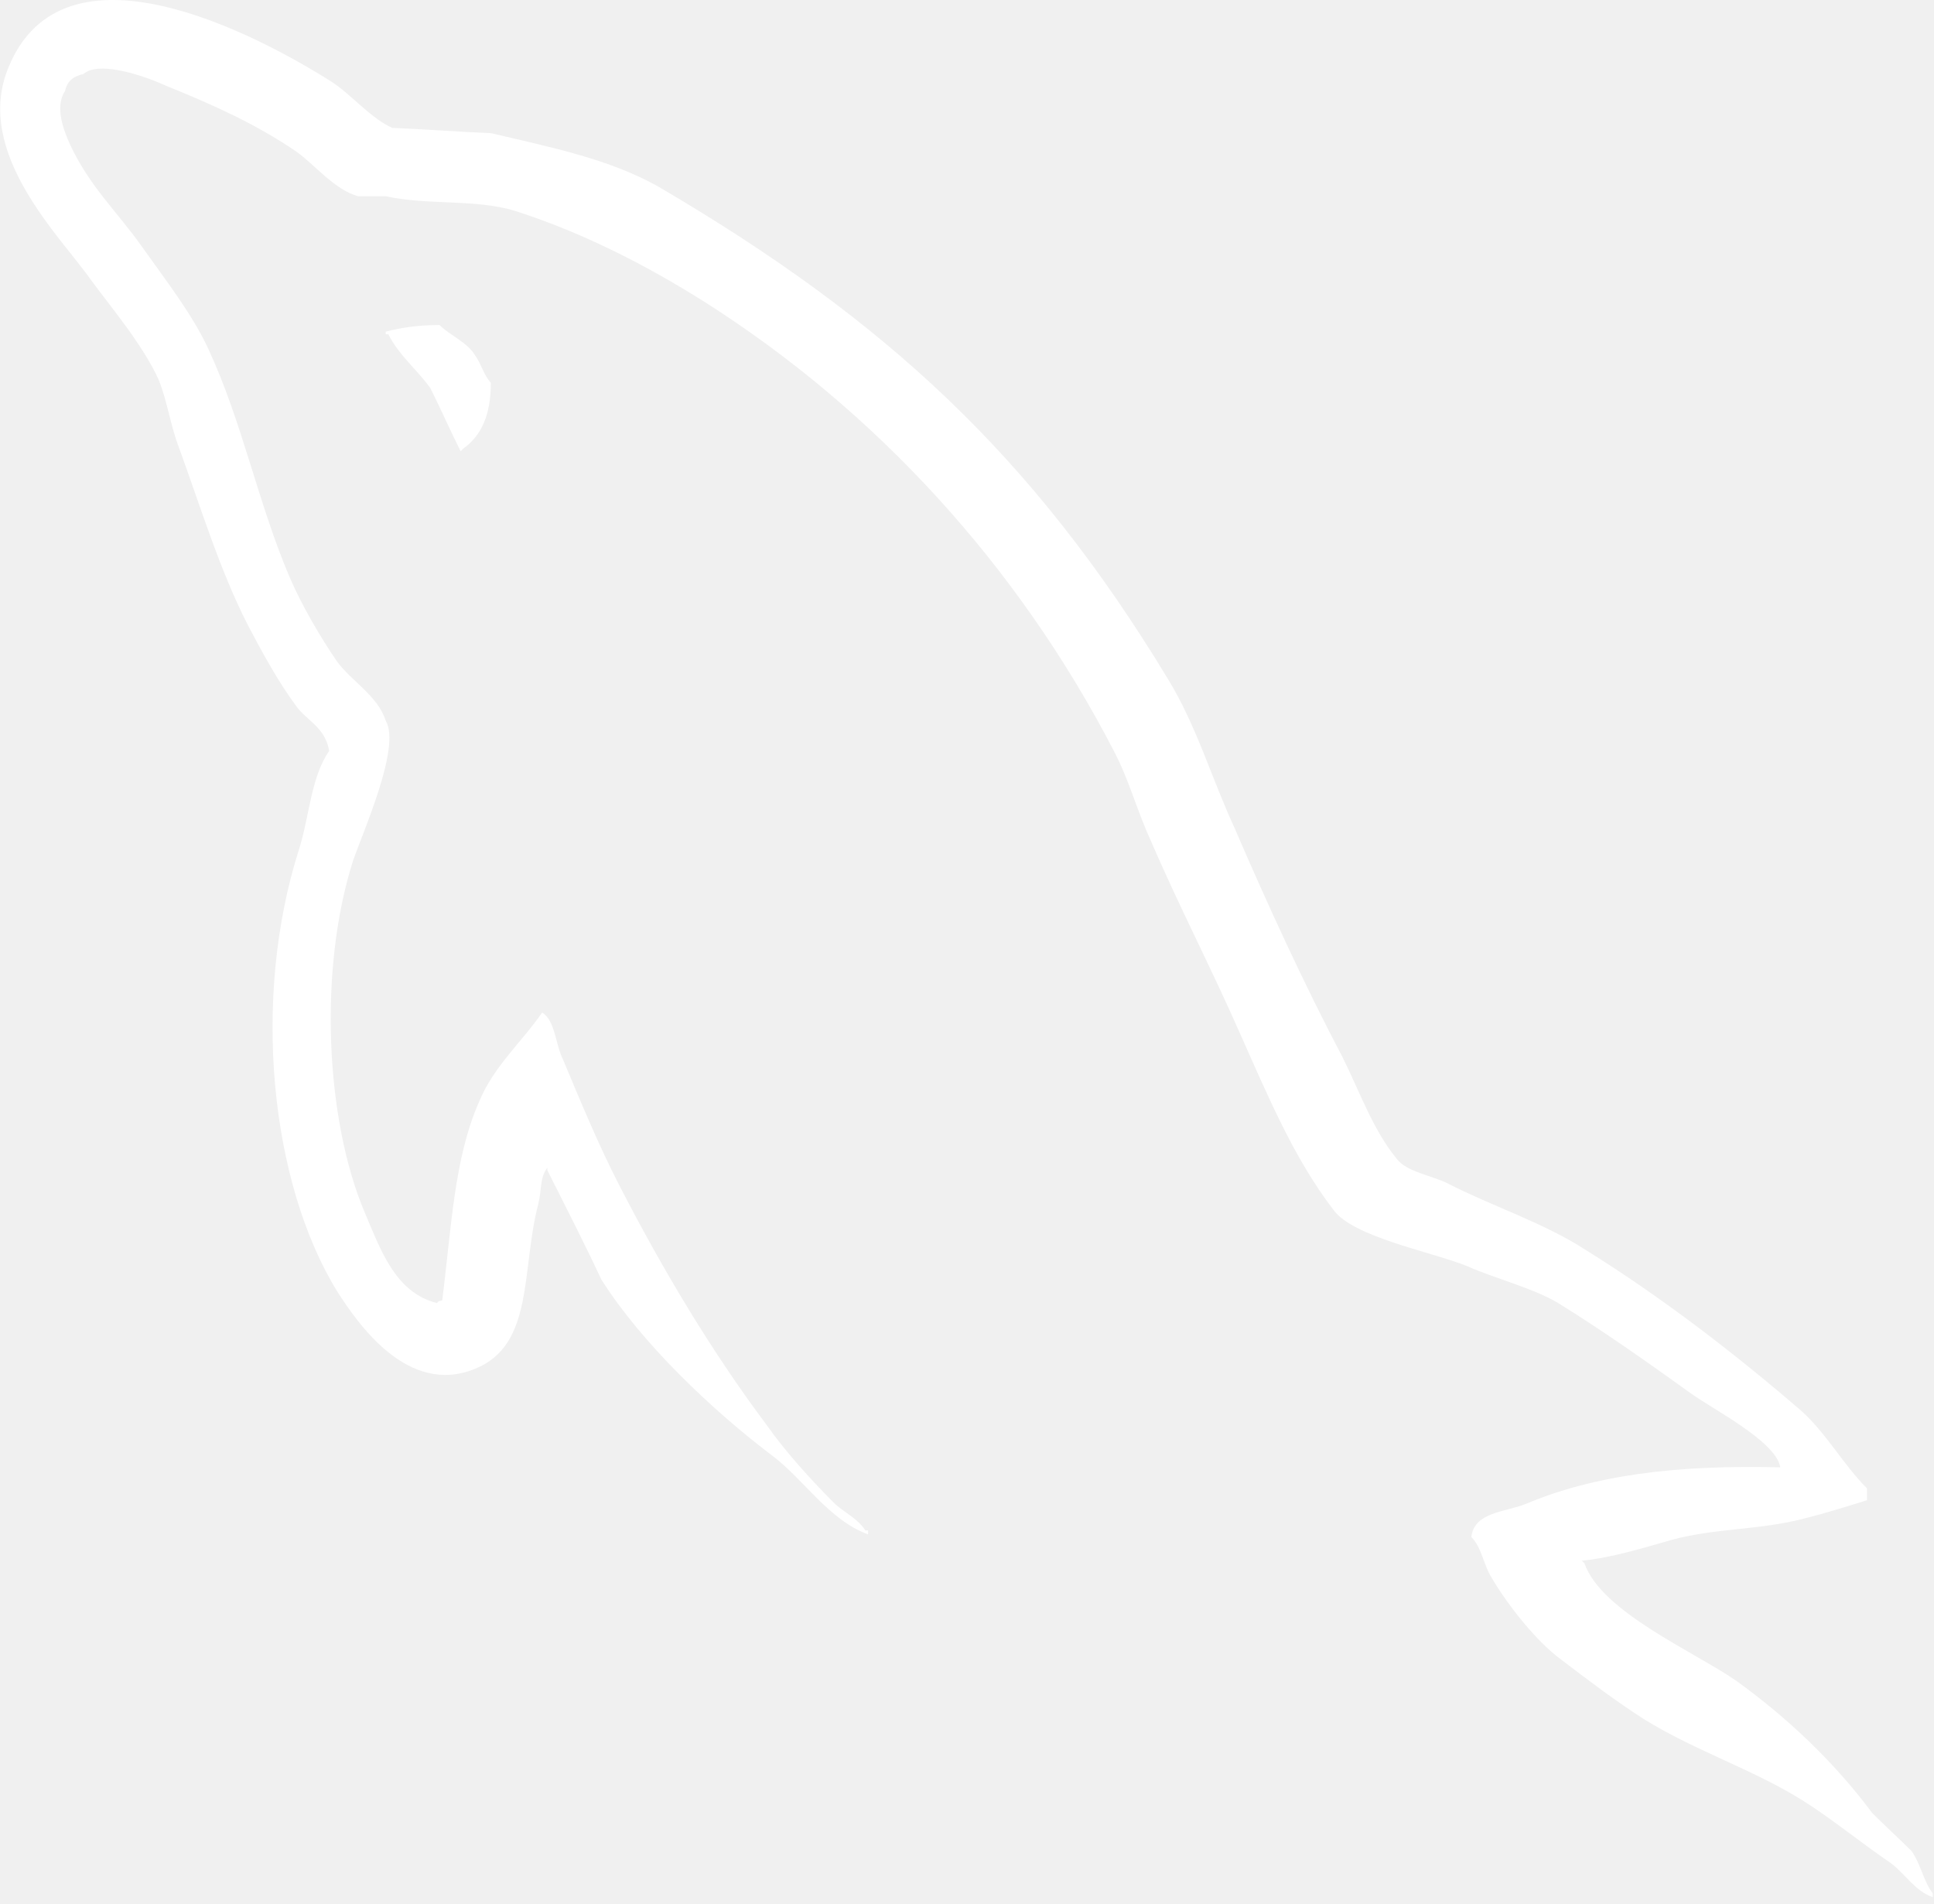
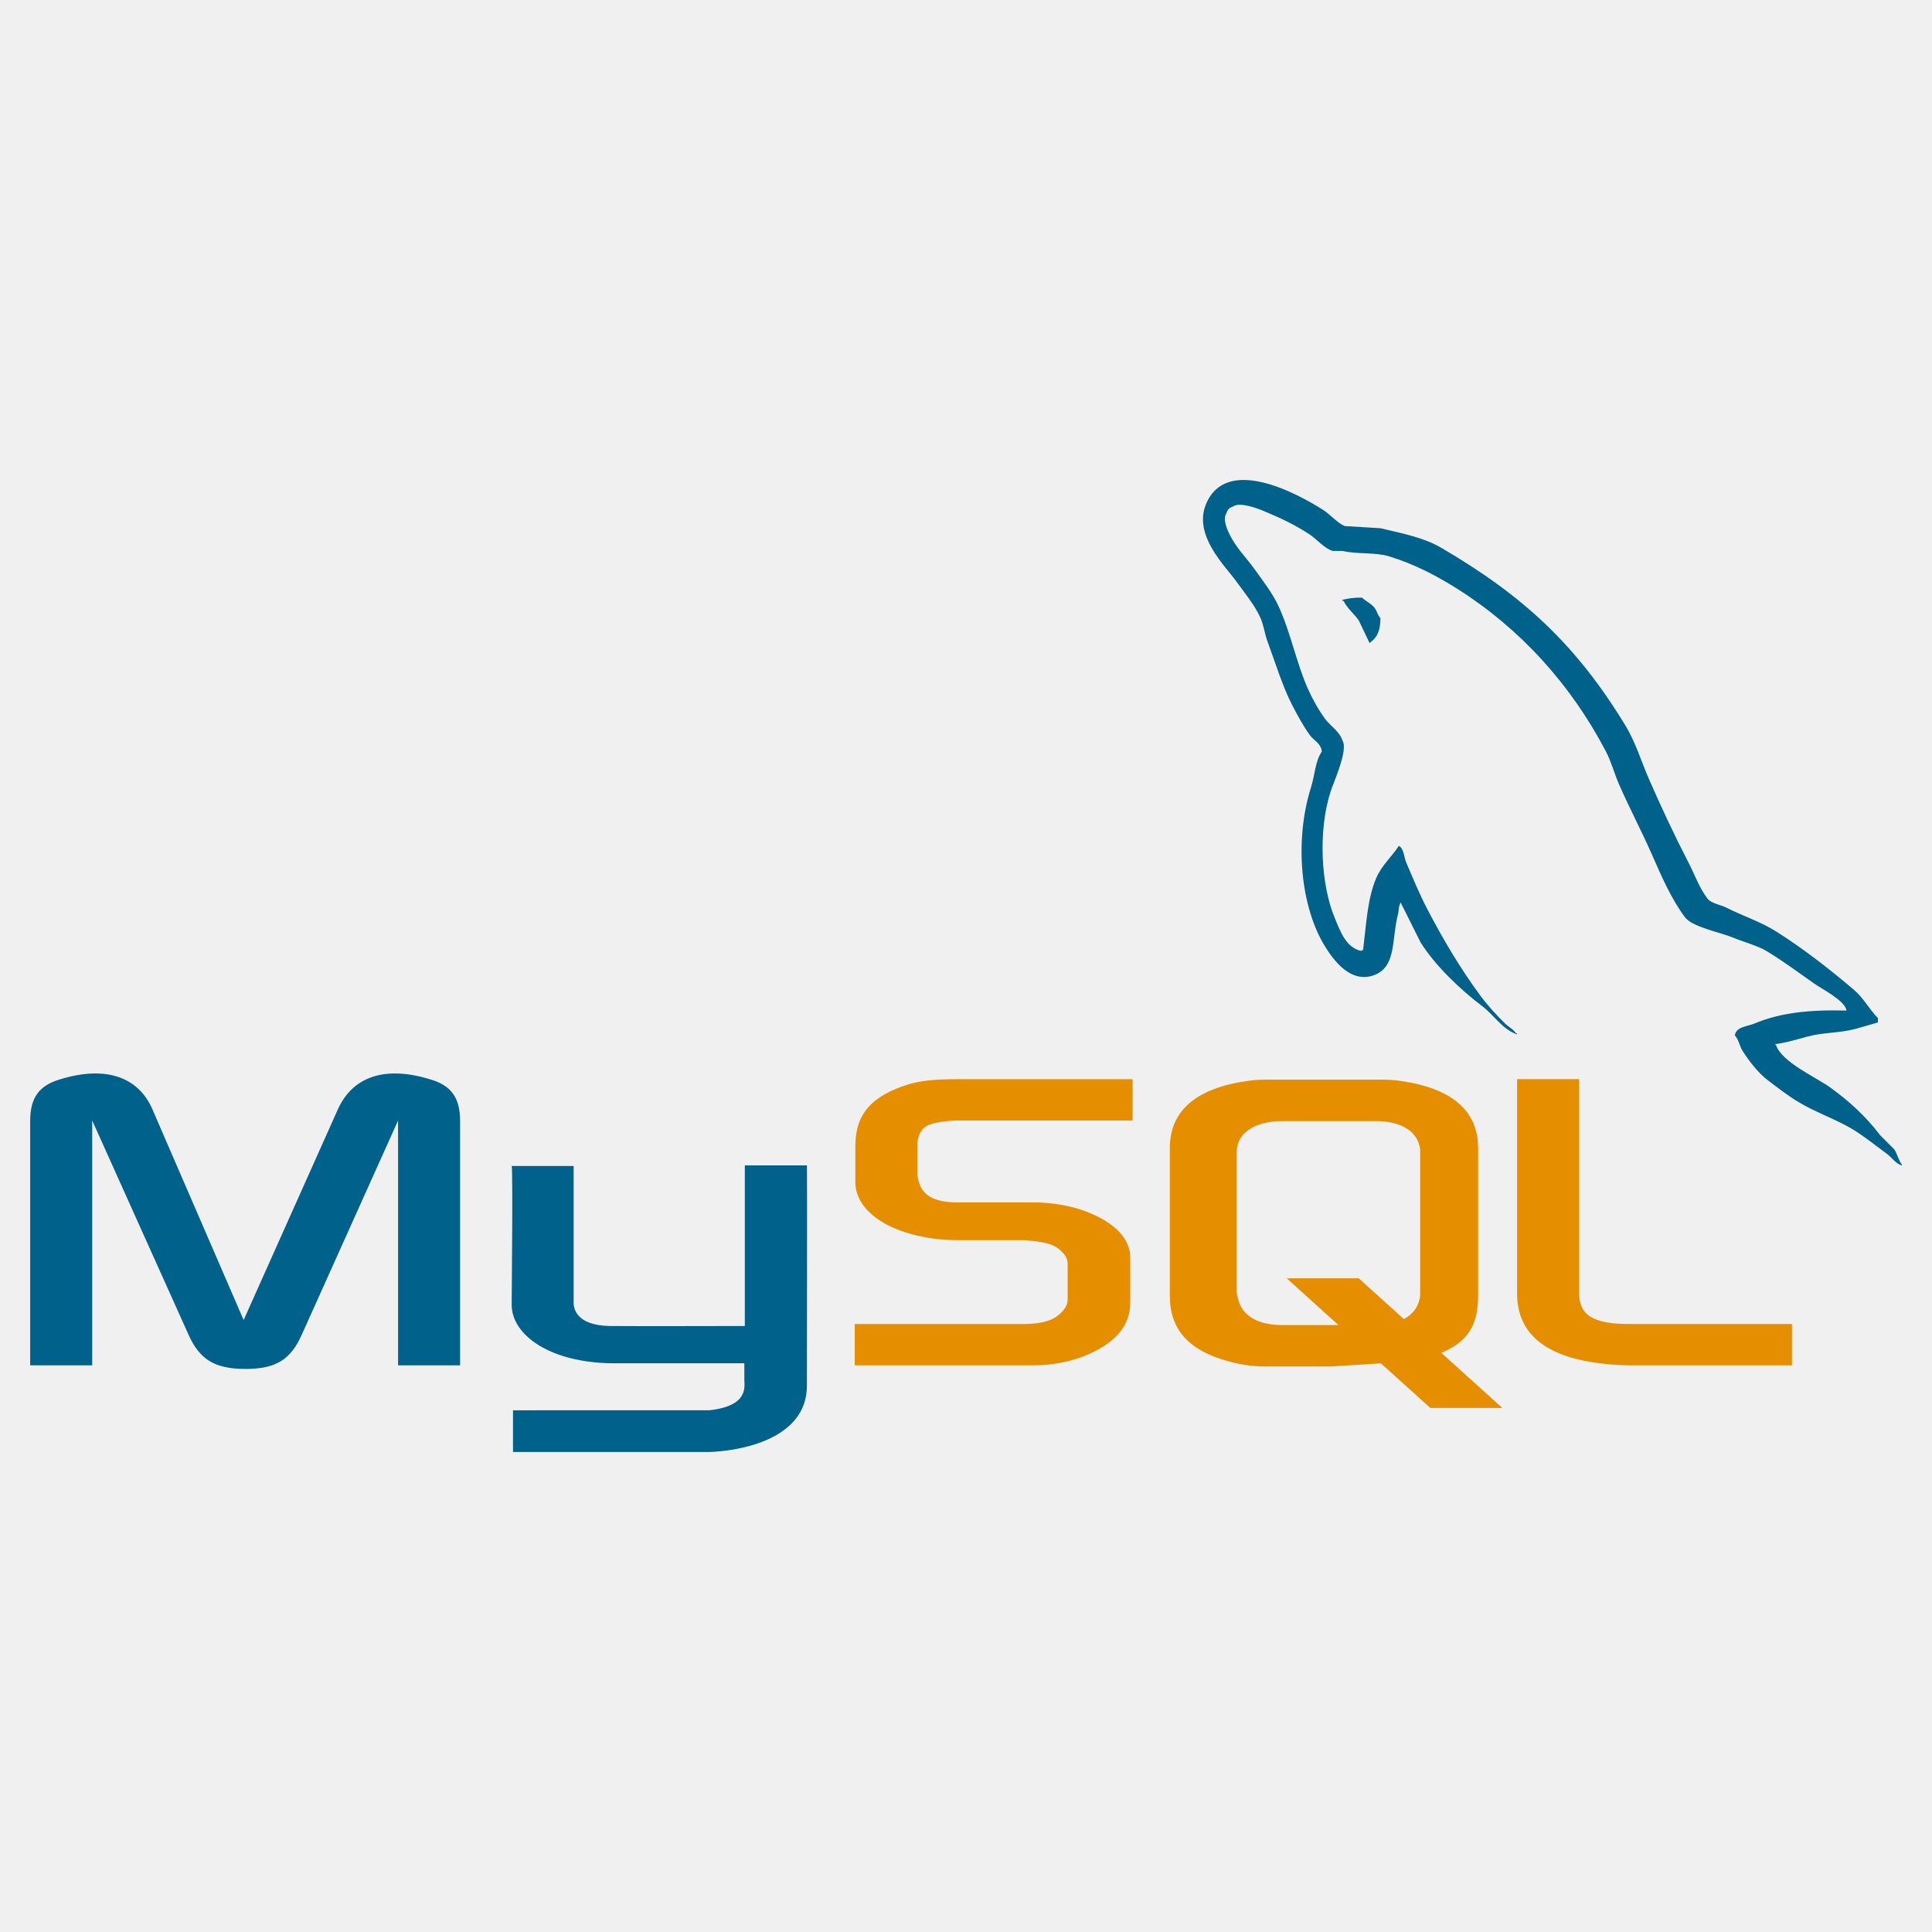
- <svg xmlns="http://www.w3.org/2000/svg" width="2500" height="2461" preserveAspectRatio="xMinYMin meet" viewBox="0 0 256 252" id="mysql">
-   <path fill="#FFFFFF" d="M235.648 194.212c-13.918-.347-24.705 1.045-33.752 4.872-2.61 1.043-6.786 1.044-7.134 4.35 1.392 1.392 1.566 3.654 2.784 5.567 2.09 3.479 5.741 8.177 9.047 10.614 3.653 2.783 7.308 5.566 11.134 8.002 6.786 4.176 14.442 6.611 21.053 10.787 3.829 2.434 7.654 5.568 11.482 8.177 1.914 1.39 3.131 3.654 5.568 4.523v-.521c-1.219-1.567-1.567-3.828-2.784-5.568-1.738-1.74-3.48-3.306-5.22-5.046-5.045-6.784-11.308-12.7-18.093-17.571-5.567-3.828-17.747-9.047-20.008-15.485 0 0-.175-.173-.348-.347 3.827-.348 8.35-1.74 12.005-2.784 5.915-1.567 11.308-1.218 17.398-2.784 2.783-.696 5.567-1.566 8.35-2.436v-1.565c-3.13-3.132-5.392-7.307-8.698-10.265-8.873-7.657-18.617-15.137-28.707-21.4-5.394-3.48-12.354-5.742-18.095-8.699-2.086-1.045-5.567-1.566-6.784-3.306-3.133-3.827-4.873-8.872-7.134-13.396-5.044-9.57-9.917-20.182-14.267-30.272-3.13-6.786-5.044-13.572-8.872-19.834-17.92-29.577-37.406-47.497-67.33-65.07-6.438-3.653-14.093-5.219-22.27-7.132-4.348-.175-8.699-.522-13.048-.697-2.784-1.218-5.568-4.523-8.004-6.089C34.006 4.573 8.429-8.996 1.122 8.924c-4.698 11.308 6.96 22.442 10.96 28.185 2.96 4.001 6.786 8.524 8.874 13.048 1.218 2.956 1.565 6.09 2.783 9.221 2.785 7.653 5.393 16.18 9.048 23.314 1.914 3.653 4.001 7.48 6.437 10.786 1.392 1.913 3.827 2.784 4.35 5.915-2.435 3.48-2.61 8.7-4.003 13.049-6.263 19.66-3.826 44.017 5.046 58.457 2.783 4.348 9.395 13.92 18.268 10.265 7.83-3.131 6.09-13.048 8.35-21.747.524-2.09.176-3.48 1.219-4.872v.349c2.436 4.87 4.871 9.569 7.133 14.44 5.394 8.524 14.788 17.398 22.617 23.314 4.177 3.13 7.482 8.524 12.702 10.438v-.523h-.349c-1.044-1.566-2.61-2.261-4.001-3.48-3.131-3.13-6.612-6.958-9.047-10.438-7.306-9.744-13.745-20.53-19.486-31.665-2.783-5.392-5.22-11.308-7.481-16.701-1.045-2.09-1.045-5.22-2.784-6.263-2.61 3.827-6.437 7.133-8.351 11.83-3.304 7.481-3.653 16.702-4.871 26.27-.696.176-.349 0-.697.35-5.566-1.394-7.48-7.134-9.569-12.006-5.22-12.352-6.09-32.186-1.565-46.452 1.218-3.654 6.438-15.136 4.35-18.616-1.044-3.306-4.525-5.22-6.438-7.829-2.261-3.306-4.698-7.48-6.263-11.135-4.176-9.743-6.264-20.53-10.787-30.273-2.088-4.524-5.74-9.22-8.699-13.396-3.305-4.697-6.959-8.004-9.569-13.571-.869-1.913-2.088-5.045-.696-7.133.348-1.392 1.043-1.913 2.436-2.261 2.262-1.915 8.7.521 10.96 1.565 6.438 2.608 11.831 5.046 17.225 8.699 2.435 1.74 5.045 5.046 8.176 5.916h3.654c5.568 1.217 11.83.348 17.05 1.913 9.222 2.957 17.572 7.307 25.054 12.005 22.792 14.44 41.58 34.97 54.282 59.501 2.088 4 2.957 7.656 4.871 11.83 3.655 8.526 8.178 17.225 11.83 25.576 3.654 8.176 7.133 16.528 12.353 23.314 2.61 3.652 13.048 5.567 17.746 7.481 3.48 1.565 8.874 2.958 12.005 4.871 5.915 3.652 11.83 7.83 17.398 11.83 2.784 2.088 11.482 6.438 12.005 9.917z" />
-   <path fill="#FFFFFF" d="M58.186 43.022c-2.957 0-5.044.35-7.132.871v.348h.348c1.393 2.784 3.827 4.698 5.566 7.133 1.393 2.783 2.61 5.568 4.003 8.352.173-.175.347-.348.347-.348 2.437-1.741 3.654-4.524 3.654-8.7-1.044-1.217-1.218-2.435-2.088-3.653-1.043-1.741-3.306-2.61-4.698-4.003z" />
+ <svg xmlns="http://www.w3.org/2000/svg" viewBox="0 0 128 128" id="mysql">
+   <path fill="#00618A" d="M2.001 90.458h4.108v-16.223l6.36 14.143c.75 1.712 1.777 2.317 3.792 2.317s3.003-.605 3.753-2.317l6.36-14.143v16.223h4.108v-16.196c0-1.58-.632-2.345-1.936-2.739-3.121-.974-5.215-.131-6.163 1.976l-6.241 13.958-6.043-13.959c-.909-2.106-3.042-2.949-6.163-1.976-1.304.395-1.936 1.159-1.936 2.739v16.197zM33.899 77.252h4.107v8.938c-.038.485.156 1.625 2.406 1.661 1.148.018 8.862 0 8.934 0v-10.643h4.117c.019 0-.004 14.514-.004 14.574.022 3.58-4.441 4.357-6.499 4.417h-12.972v-2.764c.022 0 12.963.003 12.995-.001 2.645-.279 2.332-1.593 2.331-2.035v-1.078h-8.731c-4.062-.037-6.65-1.81-6.683-3.85-.002-.187.089-9.129-.001-9.219z" />
+   <path fill="#E48E00" d="M56.63 90.458h11.812c1.383 0 2.727-.289 3.793-.789 1.777-.816 2.646-1.922 2.646-3.372v-3.002c0-1.185-.987-2.292-2.923-3.028-1.027-.396-2.292-.605-3.517-.605h-4.978c-1.659 0-2.449-.5-2.646-1.606-.039-.132-.039-.237-.039-.369v-1.87c0-.105 0-.211.039-.342.197-.843.632-1.08 2.094-1.212l.395-.026h11.733v-2.738h-11.535c-1.659 0-2.528.105-3.318.342-2.449.764-3.517 1.975-3.517 4.082v2.396c0 1.844 2.095 3.424 5.61 3.793.396.025.79.053 1.185.053h4.267c.158 0 .316 0 .435.025 1.304.105 1.856.343 2.252.816.237.237.315.475.315.737v2.397c0 .289-.197.658-.592.974-.355.316-.948.527-1.738.58l-.435.026h-11.338v2.738zM100.511 85.692c0 2.817 2.094 4.397 6.32 4.714.395.026.79.052 1.185.052h10.706v-2.738h-10.784c-2.41 0-3.318-.606-3.318-2.055v-14.168h-4.108v14.195zM77.503 85.834v-9.765c0-2.48 1.742-3.985 5.186-4.46.356-.053.753-.079 1.108-.079h7.799c.396 0 .752.026 1.147.079 3.444.475 5.187 1.979 5.187 4.46v9.765c0 2.014-.74 3.09-2.445 3.792l4.048 3.653h-4.771l-3.274-2.956-3.296.209h-4.395c-.752 0-1.543-.105-2.414-.343-2.613-.712-3.88-2.085-3.88-4.355zm4.434-.237c0 .132.039.265.079.423.237 1.135 1.307 1.768 2.929 1.768h3.732l-3.428-3.095h4.771l2.989 2.7c.552-.295.914-.743 1.041-1.32.039-.132.039-.264.039-.396v-9.368c0-.105 0-.238-.039-.37-.238-1.056-1.307-1.662-2.89-1.662h-6.216c-1.82 0-3.008.792-3.008 2.032v9.288z" />
+   <path fill="#00618A" d="M122.336 66.952c-2.525-.069-4.454.166-6.104.861-.469.198-1.216.203-1.292.79.257.271.297.674.502 1.006.394.637 1.059 1.491 1.652 1.938.647.489 1.315 1.013 2.011 1.437 1.235.754 2.615 1.184 3.806 1.938.701.446 1.397 1.006 2.082 1.509.339.247.565.634 1.006.789v-.071c-.231-.294-.291-.698-.503-1.006l-.934-.934c-.913-1.212-2.071-2.275-3.304-3.159-.982-.705-3.18-1.658-3.59-2.801l-.072-.071c.696-.079 1.512-.331 2.154-.503 1.08-.29 2.045-.215 3.16-.503l1.508-.432v-.286c-.563-.578-.966-1.344-1.58-1.867-1.607-1.369-3.363-2.737-5.17-3.879-1.002-.632-2.241-1.043-3.304-1.579-.356-.181-.984-.274-1.221-.575-.559-.711-.862-1.612-1.293-2.441-.9-1.735-1.786-3.631-2.585-5.458-.544-1.245-.9-2.473-1.579-3.59-3.261-5.361-6.771-8.597-12.208-11.777-1.157-.677-2.55-.943-4.021-1.292l-2.37-.144c-.481-.201-.983-.791-1.436-1.077-1.802-1.138-6.422-3.613-7.756-.358-.842 2.054 1.26 4.058 2.011 5.099.527.73 1.203 1.548 1.58 2.369.248.54.29 1.081.503 1.652.521 1.406.976 2.937 1.651 4.236.341.658.718 1.351 1.149 1.939.264.36.718.52.789 1.077-.443.62-.469 1.584-.718 2.369-1.122 3.539-.699 7.938.934 10.557.501.805 1.681 2.529 3.303 1.867 1.419-.578 1.103-2.369 1.509-3.95.092-.357.035-.621.215-.861v.072l1.293 2.585c.957 1.541 2.654 3.15 4.093 4.237.746.563 1.334 1.538 2.298 1.867v-.073h-.071c-.188-.291-.479-.411-.719-.646-.562-.551-1.187-1.235-1.651-1.867-1.309-1.776-2.465-3.721-3.519-5.745-.503-.966-.94-2.032-1.364-3.016-.164-.379-.162-.953-.502-1.148-.466.72-1.149 1.303-1.509 2.154-.574 1.36-.648 3.019-.861 4.739l-.144.071c-1.001-.241-1.352-1.271-1.724-2.154-.94-2.233-1.115-5.83-.287-8.401.214-.666 1.181-2.761.789-3.376-.187-.613-.804-.967-1.148-1.437-.427-.579-.854-1.341-1.149-2.011-.77-1.741-1.129-3.696-1.938-5.457-.388-.842-1.042-1.693-1.58-2.441-.595-.83-1.262-1.44-1.724-2.442-.164-.356-.387-.927-.144-1.293.077-.247.188-.35.432-.431.416-.321 1.576.107 2.01.287 1.152.479 2.113.934 3.089 1.58.468.311.941.911 1.508 1.077h.646c1.011.232 2.144.071 3.088.358 1.67.508 3.166 1.297 4.524 2.155 4.139 2.614 7.522 6.334 9.838 10.772.372.715.534 1.396.861 2.154.662 1.528 1.496 3.101 2.154 4.596.657 1.491 1.298 2.996 2.227 4.237.488.652 2.374 1.002 3.231 1.364.601.254 1.585.519 2.154.861 1.087.656 2.141 1.437 3.16 2.155.509.362 2.076 1.149 2.154 1.798zM90.237 39.593c-.526-.01-.899.058-1.293.144v.071h.072c.251.517.694.849 1.005 1.293l.719 1.508.071-.071c.445-.313.648-.814.646-1.58-.179-.188-.205-.423-.359-.646-.204-.3-.602-.468-.861-.719z" />
</svg>
